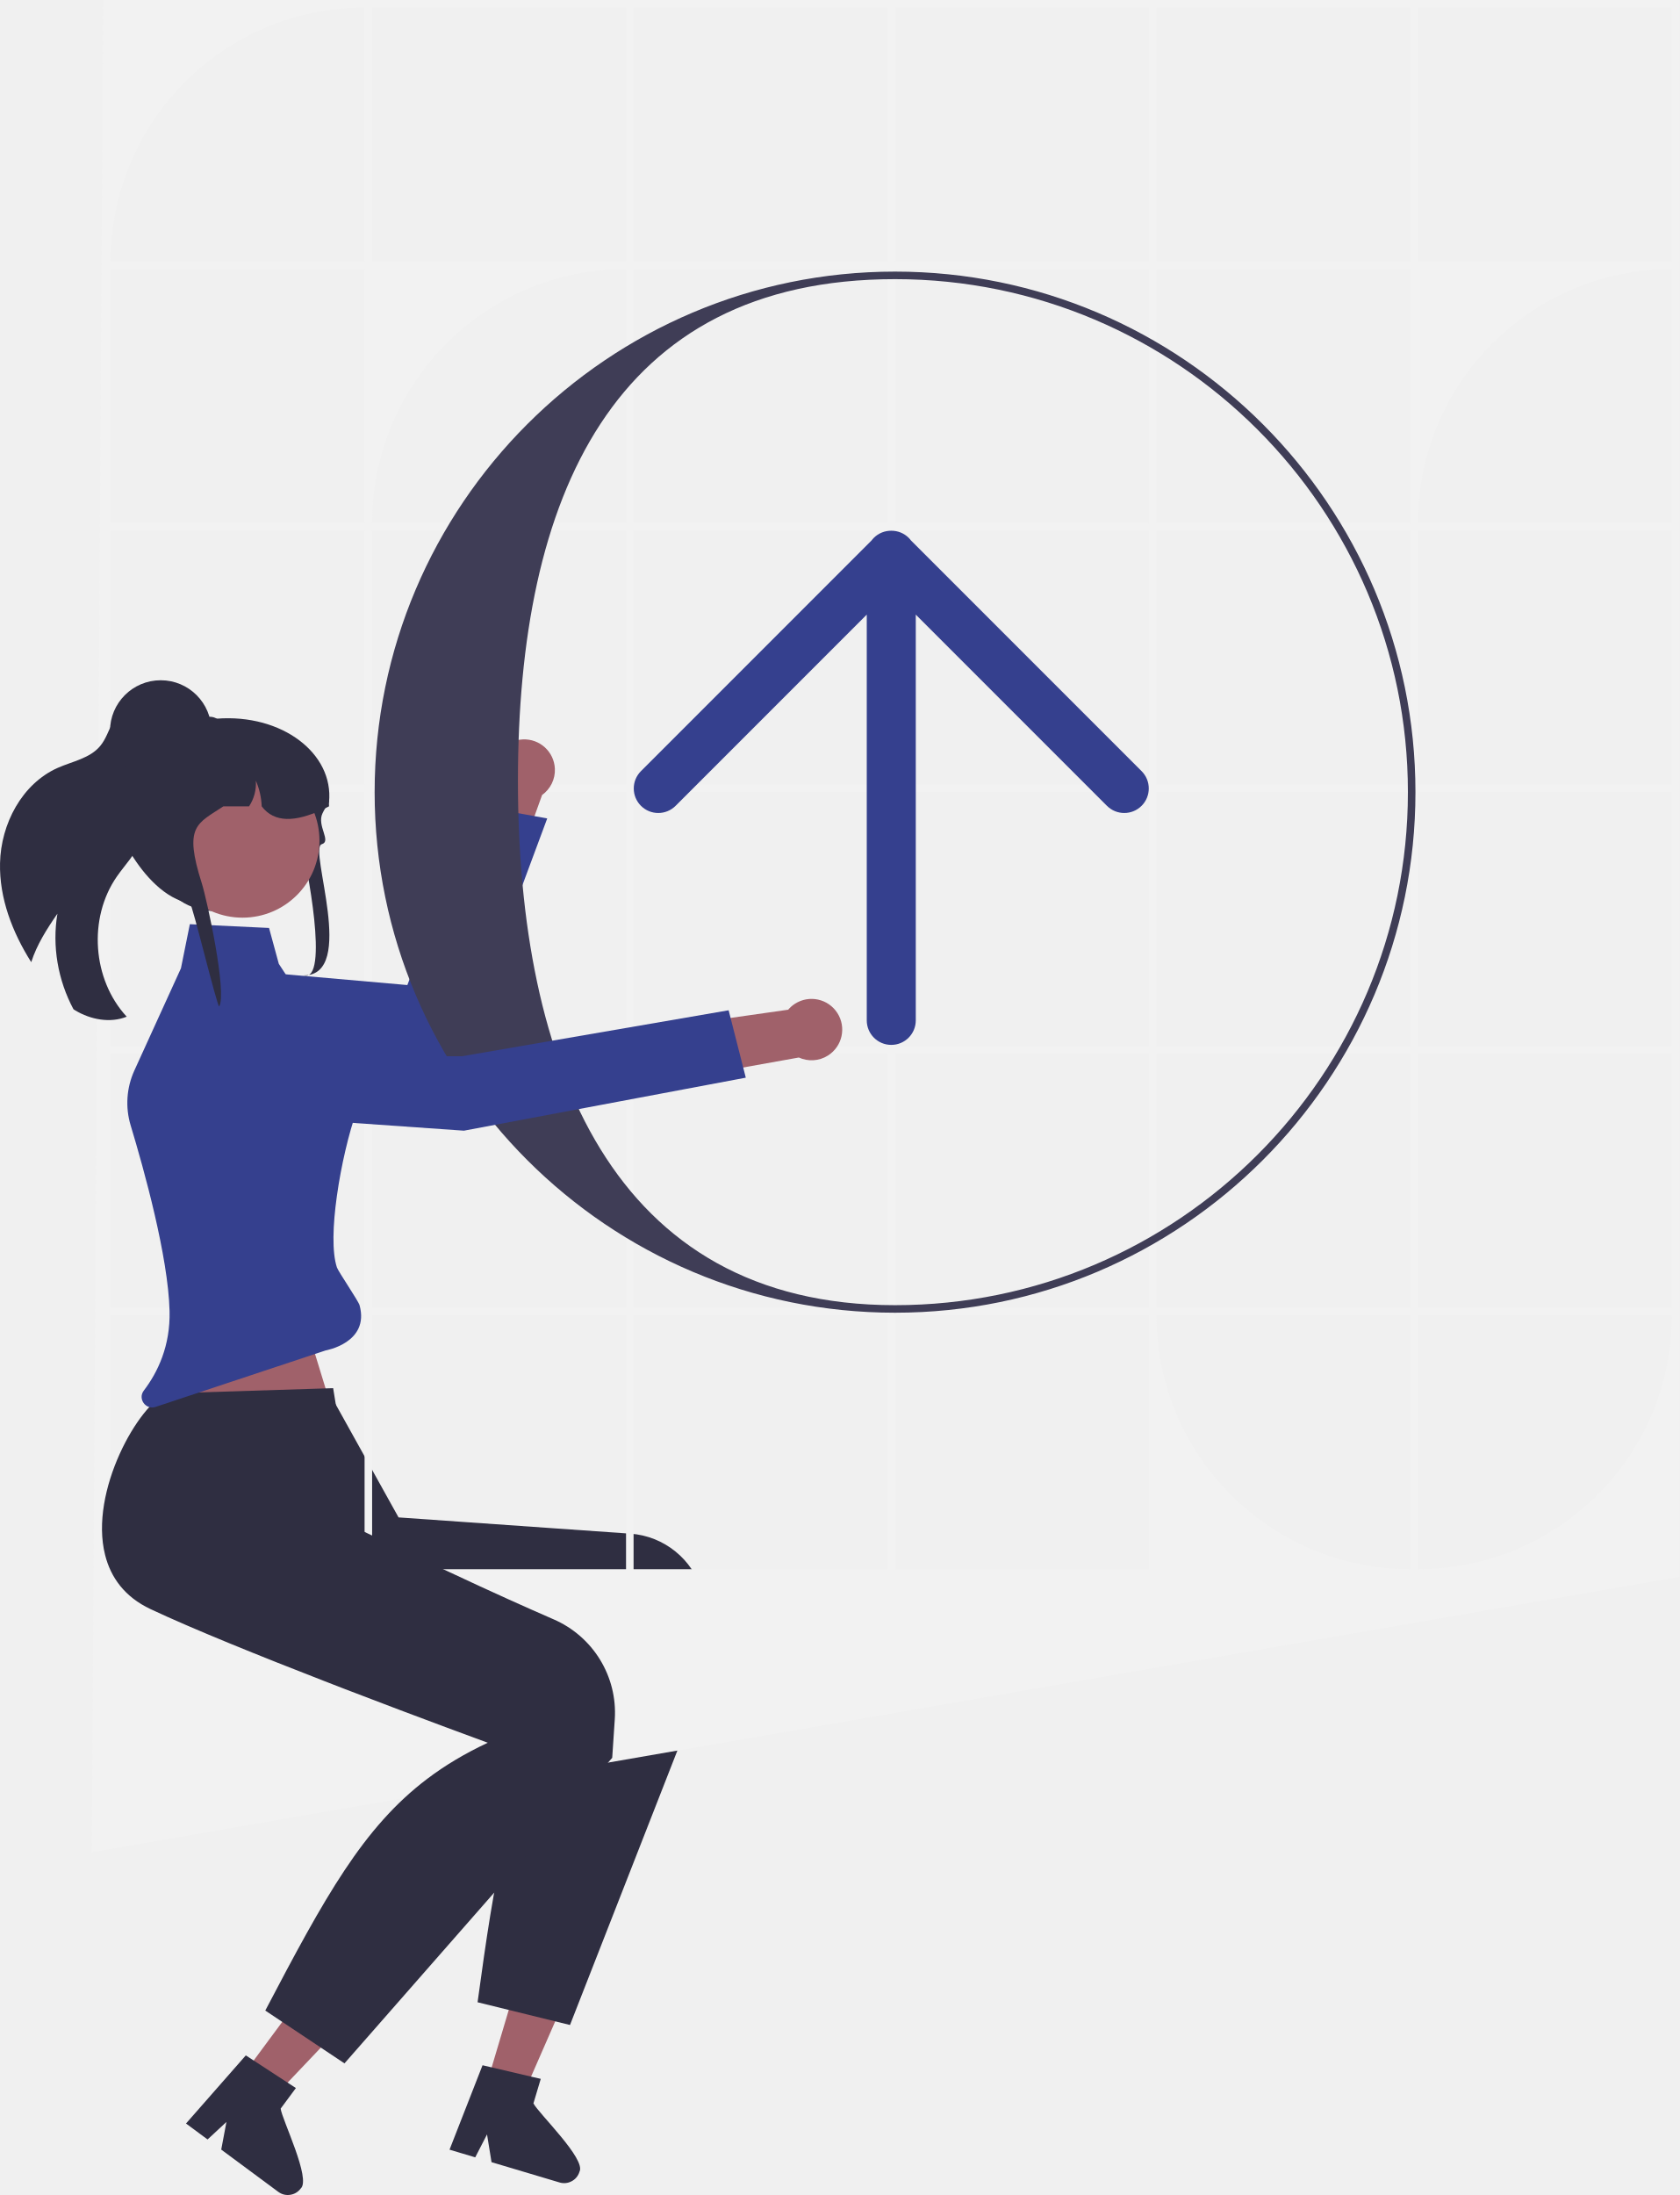
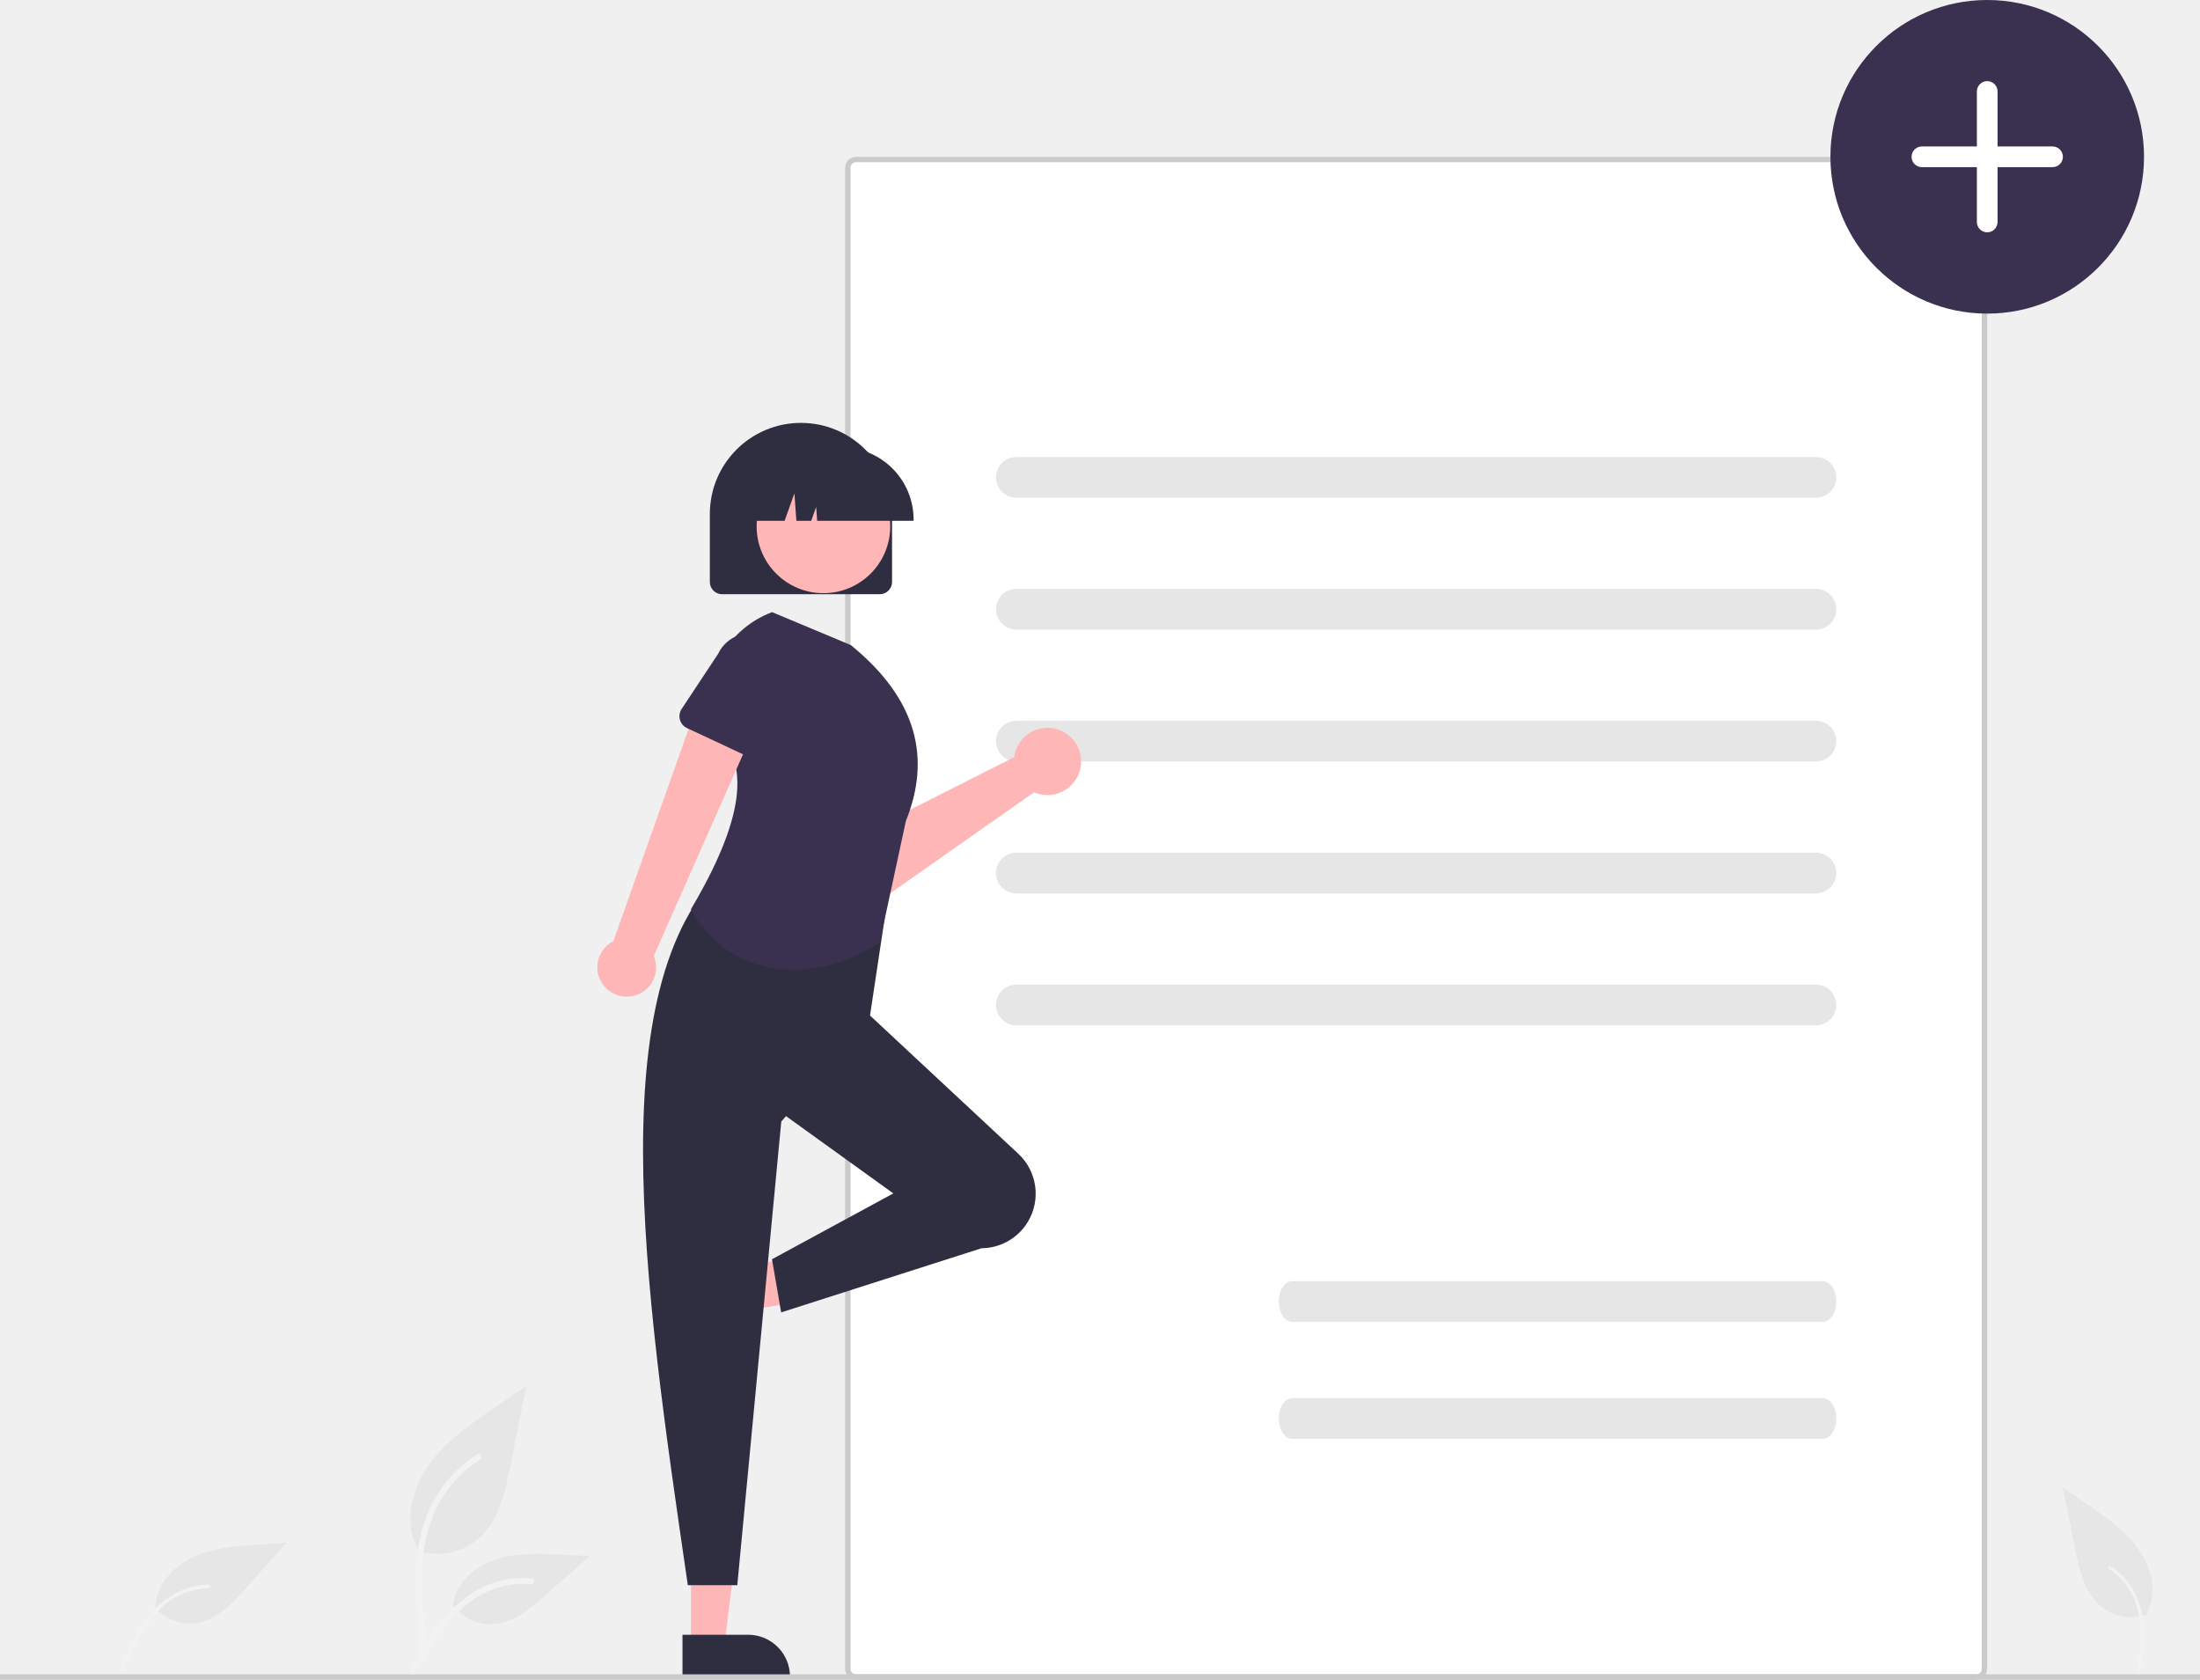
- <svg xmlns="http://www.w3.org/2000/svg" width="445.344" height="581.892" viewBox="0 0 445.344 581.892">
-   <g>
-     <g>
-       <polygon points="128.925 552.934 138.519 555.791 154.106 520.144 139.946 515.927 128.925 552.934" fill="#a0616a" />
-       <path d="M140.829,550.51l-.009-.003-10.436-2.445-.009-.003-2.417-.562-8.307,21.239-.447,1.137,6.817,2.037,.561-1.098,2.567-4.981,.98,6.04,.21,1.316,18.065,5.389c1.074,.32,2.184,.188,3.119-.298,1.001-.496,1.801-1.397,2.141-2.56,1.821-3.333-10.903-15.511-12.209-18.115l1.941-6.501-2.566-.591Z" fill="#2f2e41" />
-     </g>
-     <path d="M190.381,436.509l-1.117,2.881-3.25,8.363-34.864,89.07-24.509-6.026c4.613-33.653,7.872-54.493,19.517-72.399,3.225-4.962,7.104-9.703,11.828-14.431,0,0-18.608-.057-40.462-.503-1.918-.04-3.868-.08-5.833-.135-18.092-.424-37.431-1.12-49.854-2.275-7.559-.702-12.777-4.313-16.198-9.392-9.791-14.463-5.128-40.861,.923-45.888l40.906-16.267,16.496,29.658,1.726,3.098,61.442,4.307c8.965,.628,16.582,6.791,19.068,15.427l4.179,14.513Z" fill="#2f2e41" />
-     <path d="M27.344,0l-3,491,421-73V0H27.344ZM96.677,416H29.344v-67.333H96.677v67.333Zm0-69.333H29.344v-67.334H96.677v67.334Zm0-69.334H29.344v-67.333H96.677v67.333Zm0-69.333H29.344v-67.334H96.677v67.334Zm0-69.334H29.344V71.334H96.677v67.333Zm0-69.333H29.344v-0C29.344,32.146,59.49,2,96.677,2h0V69.334Zm69.333,346.666H98.677v-67.333h67.333v67.333Zm0-69.333H98.677v-67.334h67.333v67.334Zm0-69.334H98.677v-67.333h67.333v67.333Zm0-69.333H98.677v-67.334h67.333v67.334Zm0-69.334H98.677v-0c0-37.187,30.146-67.333,67.333-67.333h0v67.333Zm0-69.333H98.677V2h67.333V69.334Zm69.334,346.666h-67.334v-67.333h67.334v67.333Zm0-69.333h-67.334v-67.334h67.334v67.334Zm0-69.334h-67.334v-67.333h67.334v67.333Zm0-69.333h-67.334v-67.334h67.334v67.334Zm0-69.334h-67.334V71.334h67.334v67.333Zm0-69.333h-67.334V2h67.334V69.334Zm69.334,346.666h-67.334v-67.333h67.334v67.333Zm0-69.333h-67.334v-67.334h67.334v67.334Zm0-69.334h-67.334v-67.333h67.334v67.333Zm0-69.333h-67.334v-67.334h67.334v67.334Zm0-69.334h-67.334V71.334h67.334v67.333Zm0-69.333h-67.334V2h67.334V69.334Zm69.333,346.666h-0c-37.187,0-67.333-30.146-67.333-67.333v-0h67.333v67.333Zm0-69.333h-67.333v-67.334h67.333v67.334Zm0-69.334h-67.333v-67.333h67.333v67.333Zm0-69.333h-67.333v-67.334h67.333v67.334Zm0-69.334h-67.333V71.334h67.333v67.333Zm0-69.333h-67.333V2h67.333V69.334Zm2.001,346.666h-.001v-67.333h67.334v0c0,37.187-30.146,67.333-67.333,67.333Zm67.333-69.333h-67.334v-67.334h67.334v67.334Zm0-69.334h-67.334v-67.333h67.334v67.333Zm0-69.333h-67.334v-67.334h67.334v67.334Zm0-69.334h-67.334v-0c0-37.187,30.146-67.333,67.333-67.333h.001v67.333Zm0-69.333h-67.334V2h67.334V69.334Z" fill="#f2f2f2" />
-     <g>
-       <path d="M143.744,210.761l-8.218,22.883-13.727-2.871,9.55-23.884c-.264-.74-.427-1.53-.467-2.355-.214-4.49,3.253-8.302,7.742-8.516,4.49-.214,8.302,3.253,8.516,7.742,.136,2.863-1.228,5.446-3.396,7.001Z" fill="#a0616a" />
-       <path d="M145.11,216.968l-18.608,50.039-2.689,7.221c-2.428,6.53-9.112,10.439-16.001,9.367l-43.215-6.752-3.194-19.81,46.617,4.103,7.795-20.447,10.342-27.141,2.36,.423,13.217,2.385,3.375,.612Z" fill="#35408e" />
-     </g>
-     <g>
-       <polygon points="64.24 550.328 72.285 556.284 99.09 528.085 87.215 519.294 64.24 550.328" fill="#a0616a" />
-       <path d="M74.426,558.991l4.038-5.454-2.211-1.437-8.988-5.865-2.083-1.353-15.049,17.139-.807,.919,5.713,4.23,.904-.837,4.103-3.806-1.131,6.007-.251,1.32,15.146,11.214c.904,.67,1.989,.925,3.028,.789,1.118-.13,2.176-.706,2.896-1.678,2.85-2.512-4.967-18.292-5.308-21.187Z" fill="#2f2e41" />
-     </g>
-     <path d="M237.344,348c-76.093,0-138-61.906-138-138S161.25,72,237.344,72s138,61.907,138,138-61.907,138-138,138Zm0-274c-74.991,0-100,58.009-100,133s25.009,139,100,139,136-61.01,136-136-61.009-136-136-136Z" fill="#3f3d56" />
-     <path d="M302.724,204.428l-61.156-61.156c-.177-.234-.366-.462-.58-.675-1.281-1.281-2.965-1.914-4.644-1.902-1.679-.012-3.363,.62-4.644,1.902-.213,.213-.402,.441-.58,.675l-61.156,61.156c-2.538,2.538-2.538,6.654,0,9.192,2.538,2.538,6.654,2.538,9.192,0l50.688-50.688v107.567c0,3.59,2.91,6.5,6.5,6.5s6.5-2.91,6.5-6.5v-107.567l50.688,50.688c2.538,2.538,6.654,2.538,9.192,0,2.538-2.538,2.538-6.654,0-9.192Z" fill="#35408e" />
-     <polygon points="78.344 342 88.202 374.15 43.344 379 59.344 338 78.344 342" fill="#a0616a" />
-     <path d="M162.344,466l-2.03,2.33-5.9,6.76-63.07,71.91-21-14c15.78-30.08,25.93-48.57,42.97-61.45,4.72-3.57,9.98-6.71,16.03-9.55,0,0-17.48-6.38-37.88-14.23-1.79-.69-3.61-1.39-5.44-2.11-16.87-6.55-34.82-13.78-46.11-19.09-6.87-3.23-10.55-8.4-12.04-14.34-4.29-16.93,9.07-40.17,16.47-42.84l44-1.39,5.43,33.5,.57,3.5s16.12,7.79,33.04,15.58c2.54,1.16,5.09,2.33,7.61,3.47,4,1.8,7.9,3.54,11.52,5.11,.083,.036,.166,.072,.248,.108,10.491,4.531,17.021,15.144,16.261,26.547l-.679,10.186Z" fill="#2f2e41" />
-     <path d="M89.324,317.12c-1.07,7.64-1.32,14.86,.02,18.88,.356,1.069,5.692,8.883,6,10,2.754,9.984-9,12-9,12l-45.093,14.971c-2.597,.862-4.782-2.146-3.123-4.321,3.699-4.85,7.077-11.858,6.836-21.139-.375-14.463-6.776-37.465-10.314-49.161-1.456-4.813-1.105-9.985,.98-14.561l5.034-11.048,7.32-16.05,2.36-11.69,21,1,2.59,9.51,19.54,29.83c.79,1.21,1.31,2.56,1.54,3.95,.31,1.74,.16,3.56-.45,5.27-2.03,5.69-4.1,14.36-5.24,22.56Z" fill="#35408e" />
-     <g>
-       <path d="M211.828,280.346l-23.932,4.288-4.357-13.33,25.464-3.633c.509-.598,1.113-1.133,1.809-1.579,3.785-2.424,8.818-1.321,11.242,2.464,2.424,3.785,1.321,8.818-2.464,11.242-2.414,1.546-5.333,1.652-7.762,.548Z" fill="#a0616a" />
-       <path d="M51.529,280.183l3.034,3.26c7.358,7.905,17.443,12.722,28.216,13.478l40.243,2.822,74.745-14.052-4.551-17.869-70.659,12.177-71.028,.183Z" fill="#35408e" />
-     </g>
-   </g>
-   <g>
-     <path d="M.01,228.798c-.217,9.32,3.266,18.345,8.27,26.271,1.487-4.627,4.159-8.839,6.947-12.854-1.455,8.6,.138,17.655,4.258,25.34,.154,.108,.299,.205,.456,.292,4.079,2.453,9.249,3.447,13.662,1.675-9.116-9.827-10.276-26.108-2.633-37.13,2.164-3.128,4.962-5.894,6.303-9.453,2.116-5.679,.082-11.932-1.201-17.853-1.2-5.511-1.41-12.068,2.287-16.107-.759-1.085-2.201-1.835-3.561-1.639-2.279,.322-3.939,2.303-4.995,4.344-1.057,2.041-1.754,4.302-3.226,6.065-2.727,3.299-7.372,4.079-11.286,5.817C5.811,207.789,.237,218.427,.01,228.798Z" fill="#2f2e41" />
-     <path d="M79.797,223.469c-.542-1.896,3.192,9.693,1.39,9.902-8.205,.941-19.469,5.842-25.184,8.128-.257-.03-.515-.06-.765-.097-.613-.067-1.211-.164-1.802-.276-13.307-2.518-18.424-22.959-18.424-23.146,0-.919,2.205-26.158,5.68-26.532,.901-.097,1.817-.149,2.748-.149h8.622c1.832-.389,3.648-.657,5.412-.784h.015c17.357-1.322,31.042,9.257,29.763,22.129-.008,.015-.023,.03-.03,.045-.371,.553-.696,1.076-.984,1.576-.28,.471-.515,.919-.719,1.345-1.582,3.287,2.485,7.424-.212,8.196-3.586,1.027,9.432,34.778-4.763,34.778,6.905,1.963,.747-29.885-.747-35.114Z" fill="#2f2e41" />
-     <circle cx="64.303" cy="222.86" r="20.413" fill="#a0616a" />
-     <path d="M87.252,213.757c-.341,.179-.674,.344-1.014,.508-.356,.172-.712,.344-1.067,.501-6.835,3.101-12.399,3.444-15.775-1.009-.091-2.331-.613-4.647-1.552-6.799,.174,2.383-.477,4.811-1.802,6.799h-6.797c-7.002,4.647-10.597,5.133-5.738,20.389,1.355,4.251,6.742,28.988,4.623,32.656-.613-.067-7.136-27.162-7.726-27.274-13.307-2.518-21.762-24.441-20.68-25.681,0-3.646,.848-7.09,2.369-10.168,1.968-3.997,5.064-7.359,8.887-9.668,2.256-1.098,4.633-1.987,7.1-2.667,.061-.015,.114-.03,.174-.045,.749-.202,1.514-.389,2.278-.545,1.567-.329,3.156-.575,4.784-.725,.114-.007,.227-.015,.333-.015,.666,0,1.287,.187,1.824,.501,.008,0,.008,.007,.015,.007,.394,.232,.742,.538,1.014,.904,.469,.598,.742,1.345,.742,2.159h7.569c.28,0,.56,.007,.84,.022,10.544,.418,19.022,8.711,19.567,19.081,.023,.359,.03,.71,.03,1.068Z" fill="#2f2e41" />
-     <path d="M56.069,193.783c0,7.427-6.021,13.448-13.448,13.448-7.427,0-13.448-6.021-13.448-13.448s6.021-13.448,13.448-13.448c7.427,0,13.448,6.021,13.448,13.448Z" fill="#2f2e41" />
-   </g>
+ <svg xmlns="http://www.w3.org/2000/svg" data-name="Layer 1" width="809" height="617.658" viewBox="0 0 809 617.658">
+   <rect x="310.755" y="57.658" width="420" height="560" rx="4" fill="#fff" />
+   <path d="M922.255,758.829h-412a4.005,4.005,0,0,1-4-4v-552a4.005,4.005,0,0,1,4-4h412a4.005,4.005,0,0,1,4,4v552A4.005,4.005,0,0,1,922.255,758.829Zm-412-558a2.002,2.002,0,0,0-2,2v552a2.002,2.002,0,0,0,2,2h412a2.002,2.002,0,0,0,2-2v-552a2.002,2.002,0,0,0-2-2Z" transform="translate(-195.5 -141.171)" fill="#cacaca" />
+   <path id="a6f80ec2-9665-4b0d-9b96-9f178d319553-1312" data-name="Path 2621" d="M863.252,324.201h-294a7.5,7.5,0,0,1,0-15h294a7.5,7.5,0,1,1,0,15Z" transform="translate(-195.5 -141.171)" fill="#e6e6e6" />
+   <path id="af435bc5-0b88-4d77-bfed-030ae9fdf7f6-1313" data-name="Path 2624" d="M863.252,372.701h-294a7.5,7.5,0,0,1,0-15h294a7.5,7.5,0,1,1,0,15Z" transform="translate(-195.5 -141.171)" fill="#e6e6e6" />
+   <path id="e557133a-77b8-499f-bd16-c334895c1269-1314" data-name="Path 2625" d="M863.252,421.201h-294a7.5,7.5,0,0,1,0-15h294a7.5,7.5,0,1,1,0,15Z" transform="translate(-195.5 -141.171)" fill="#e6e6e6" />
+   <path id="ec19a4b8-f44f-4645-b4d7-76344dff0125-1315" data-name="Path 2626" d="M863.252,469.701h-294a7.5,7.5,0,0,1,0-15h294a7.5,7.5,0,0,1,0,15Z" transform="translate(-195.5 -141.171)" fill="#e6e6e6" />
+   <path id="e86d23b2-1618-4af8-9c24-b5d1e0a773ab-1316" data-name="Path 2627" d="M863.252,518.201h-294a7.5,7.5,0,0,1,0-15h294a7.5,7.5,0,1,1,0,15Z" transform="translate(-195.5 -141.171)" fill="#e6e6e6" />
+   <path d="M568.851,417.676a12.389,12.389,0,0,0-.389,1.912l-52.111,26.302-11.876-7.75L490.437,454.534l19.691,15.762a9.416,9.416,0,0,0,11.295.356l54.352-38.159a12.355,12.355,0,1,0-6.924-14.818Z" transform="translate(-195.5 -141.171)" fill="#ffb6b6" />
+   <path d="M514.643,446.883l-17.275,20.425a5.297,5.297,0,0,1-8.02.079l-17.62-20.021a14.71,14.71,0,0,1,19.064-22.407l22.597,14.001a5.297,5.297,0,0,1,1.253,7.922Z" transform="translate(-195.5 -141.171)" fill="#3a3150" />
+   <polygon points="254.098 605.118 266.358 605.118 272.19 557.83 254.096 557.83 254.098 605.118" fill="#ffb6b6" />
+   <path d="M446.47,742.286l24.144-.001h.001A15.387,15.387,0,0,1,486.002,757.672v.5l-39.531.001Z" transform="translate(-195.5 -141.171)" fill="#2f2e41" />
+   <polygon points="251.336 473.432 254.822 485.185 301.817 477.332 296.671 459.985 251.336 473.432" fill="#ffb6b6" />
+   <path d="M449.784,610.466l6.866,23.147 0.0.001a15.387,15.387,0,0,1-10.376,19.126l-.479.142-11.241-37.899Z" transform="translate(-195.5 -141.171)" fill="#2f2e41" />
+   <path id="b5225405-dc09-4398-8f75-a858b019bf8f-1317" data-name="Path 2622" d="M865.776,627.258H670.727c-2.748,0-4.976-3.358-4.976-7.5s2.228-7.5,4.976-7.5H865.776c2.748,0,4.976,3.358,4.976,7.5S868.524,627.258,865.776,627.258Z" transform="translate(-195.5 -141.171)" fill="#e6e6e6" />
+   <path id="a2f1c4f7-b8f3-4baf-98d5-81fcbaba2af5-1318" data-name="Path 2623" d="M865.776,670.258H670.727c-2.748,0-4.976-3.358-4.976-7.5s2.228-7.5,4.976-7.5H865.776c2.748,0,4.976,3.358,4.976,7.5S868.524,670.258,865.776,670.258Z" transform="translate(-195.5 -141.171)" fill="#e6e6e6" />
+   <circle id="e62fa462-3819-44fb-9424-9fc2fe7133de" data-name="Ellipse 512" cx="730.755" cy="57.659" r="57.659" fill="#3a3150" />
+   <path id="b20583ce-2285-4a88-ae2b-42b53348cdcc-1319" data-name="Path 2642" d="M902.231,195.024a3.805,3.805,0,0,0,0,7.61h20.22v20.219a3.805,3.805,0,0,0,7.609,0V202.634h20.22a3.805,3.805,0,1,0,0-7.61H930.06v-20.22a3.804,3.804,0,0,0-7.609,0v20.22Z" transform="translate(-195.5 -141.171)" fill="#fff" />
+   <path id="a69a945f-f2e5-47e0-ba72-38a008e8891a-1320" data-name="Path 2632" d="M573.49,590.42h0a20.065,20.065,0,0,1-17.054,9.741L482.752,623.75l-3.369-19.541L524,580l-43.227-31.133,31.67-37.06,57.522,53.613a20.066,20.066,0,0,1,3.525,25Z" transform="translate(-195.5 -141.171)" fill="#2f2e41" />
+   <path id="e980cf0f-d800-4ee3-940e-45939556ba77-1321" data-name="Path 2633" d="M466.622,724.059H448.429c-16.335-111.969-32.962-224.25,16.172-266.16l57.949,9.434-7.412,49.189-32.343,37.06Z" transform="translate(-195.5 -141.171)" fill="#2f2e41" />
+   <path id="eba62579-0c8c-463a-8046-e804be002a11-1322" data-name="Path 2637" d="M519.007,487.62c-24.526,16.713-56.208,12.783-69.432-12.12,19-32,23-55,7.705-65.5a36.273,36.273,0,0,1,22.145-43.742h0l28.974,12.129c24.6,20.054,29.445,41.776,20.215,64.687Z" transform="translate(-195.5 -141.171)" fill="#3a3150" />
+   <rect id="e895ce6e-6fd8-41df-ae63-d595344ec23b" data-name="Rectangle 53" y="615.658" width="809" height="2" fill="#cacaca" />
+   <path id="e192092a-ee6f-4331-8843-6655178f0707-1323" data-name="Path 438" d="M348.841,711.227a22.963,22.963,0,0,0,22.175-3.906c7.767-6.519,10.2-17.259,12.183-27.2l5.86-29.414-12.268,8.445c-8.823,6.076-17.846,12.346-23.955,21.146s-8.776,20.813-3.867,30.335" transform="translate(-195.5 -141.171)" fill="#e6e6e6" />
+   <path id="a858933f-d134-4d1f-a5b1-d2ecd5f2e072-1324" data-name="Path 439" d="M350.736,748.884c-1.548-11.251-3.133-22.645-2.048-34.018.962-10.1,4.043-19.963,10.316-28.051a46.663,46.663,0,0,1,11.972-10.849c1.2-.756,2.3,1.142,1.107,1.894a44.362,44.362,0,0,0-17.547,21.172c-3.82,9.717-4.434,20.309-3.775,30.632.4,6.242,1.242,12.444,2.092,18.637a1.136,1.136,0,0,1-.766,1.349,1.1,1.1,0,0,1-1.349-.766Z" transform="translate(-195.5 -141.171)" fill="#f2f2f2" />
+   <path id="f4641f1e-7695-45f0-a79a-94f4839885fa-1325" data-name="Path 440" d="M252.323,732.078a17.076,17.076,0,0,0,15.695,5.834c7.434-1.261,13.036-7.235,18.047-12.869l14.825-16.665-11.049.805c-7.945.579-16.092,1.208-23.321,4.556s-13.458,10.051-13.89,18.006" transform="translate(-195.5 -141.171)" fill="#e6e6e6" />
+   <path id="e7fd6c30-5753-49ca-a2fc-43310e28e2be-1326" data-name="Path 441" d="M239.603,755.318c2.605-6.27,5.232-12.628,9.229-18.165a31.987,31.987,0,0,1,13.8-11.349,27.901,27.901,0,0,1,9.455-1.975c.846-.028.841,1.284,0,1.312a26.523,26.523,0,0,0-15.453,5.614c-4.909,3.857-8.428,9.134-11.21,14.657-1.682,3.34-3.122,6.794-4.556,10.245a.679.679,0,0,1-.8.464A.66.66,0,0,1,239.603,755.318Z" transform="translate(-195.5 -141.171)" fill="#f2f2f2" />
+   <path id="b52aaf37-3203-4cbf-9b60-86692d62068e-1327" data-name="Path 442" d="M361.851,730.832a16.9,16.9,0,0,0,14.729,7.6c7.456-.354,13.672-5.558,19.267-10.5l16.55-14.612-10.953-.524c-7.877-.377-15.957-.729-23.46,1.7s-14.422,8.275-15.794,16.041" transform="translate(-195.5 -141.171)" fill="#e6e6e6" />
+   <path id="beff4645-a309-4245-bc03-2fdcf4e7d6c8-1328" data-name="Path 443" d="M346.37,755.352c7.434-13.155,16.058-27.775,31.466-32.448a35.115,35.115,0,0,1,13.235-1.367c1.405.121,1.054,2.287-.348,2.166a32.621,32.621,0,0,0-21.121,5.588c-5.955,4.054-10.592,9.689-14.517,15.666-2.4,3.661-4.557,7.477-6.711,11.288C347.686,757.463,345.674,756.584,346.37,755.352Z" transform="translate(-195.5 -141.171)" fill="#f2f2f2" />
+   <path id="a434c3a5-879f-494a-805a-60016a50852d-1329" data-name="Path 461" d="M985.122,734.85a17.721,17.721,0,0,1-17.112-3.014c-5.994-5.031-7.873-13.319-9.4-20.993l-4.523-22.7,9.469,6.52c6.809,4.689,13.772,9.527,18.486,16.318s6.773,16.062,2.985,23.41" transform="translate(-195.5 -141.171)" fill="#e6e6e6" />
+   <path id="eeef24b5-3622-48e4-8c10-5591845ab2d9-1330" data-name="Path 462" d="M982.508,756.396c.833-6.067,1.689-12.212,1.105-18.343a28.849,28.849,0,0,0-5.563-15.126,25.162,25.162,0,0,0-6.456-5.85c-.646-.407-1.24.616-.6,1.021a23.921,23.921,0,0,1,9.462,11.417c2.06,5.24,2.391,10.951,2.036,16.517-.215,3.366-.67,6.71-1.128,10.049a.613.613,0,0,0,.413.727.6.6,0,0,0,.728-.413Z" transform="translate(-195.5 -141.171)" fill="#f2f2f2" />
+   <path d="M428.47,507.367a10.743,10.743,0,0,0,7.445-14.694l39.602-89.472-22.655-5.706-31.804,89.742a10.801,10.801,0,0,0,7.412,20.13Z" transform="translate(-195.5 -141.171)" fill="#ffb6b6" />
+   <path d="M470.156,419.202l-22.033-10.314a4.817,4.817,0,0,1-1.974-7.022l13.39-20.223a13.377,13.377,0,0,1,24.198,11.413l-6.924,23.163a4.817,4.817,0,0,1-6.657,2.982Z" transform="translate(-195.5 -141.171)" fill="#3a3150" />
+   <path d="M519.029,359.67h-58a4.505,4.505,0,0,1-4.5-4.5v-25a33.5,33.5,0,0,1,67,0v25A4.505,4.505,0,0,1,519.029,359.67Z" transform="translate(-195.5 -141.171)" fill="#2f2e41" />
+   <circle cx="302.797" cy="193.558" r="24.561" fill="#ffb6b6" />
+   <path d="M531.455,332.67H495.989l-.364-5.092-1.818,5.092h-5.461l-.721-10.092-3.604,10.092H473.455v-.5a26.53,26.53,0,0,1,26.5-26.5h5a26.53,26.53,0,0,1,26.5,26.5Z" transform="translate(-195.5 -141.171)" fill="#2f2e41" />
</svg>
